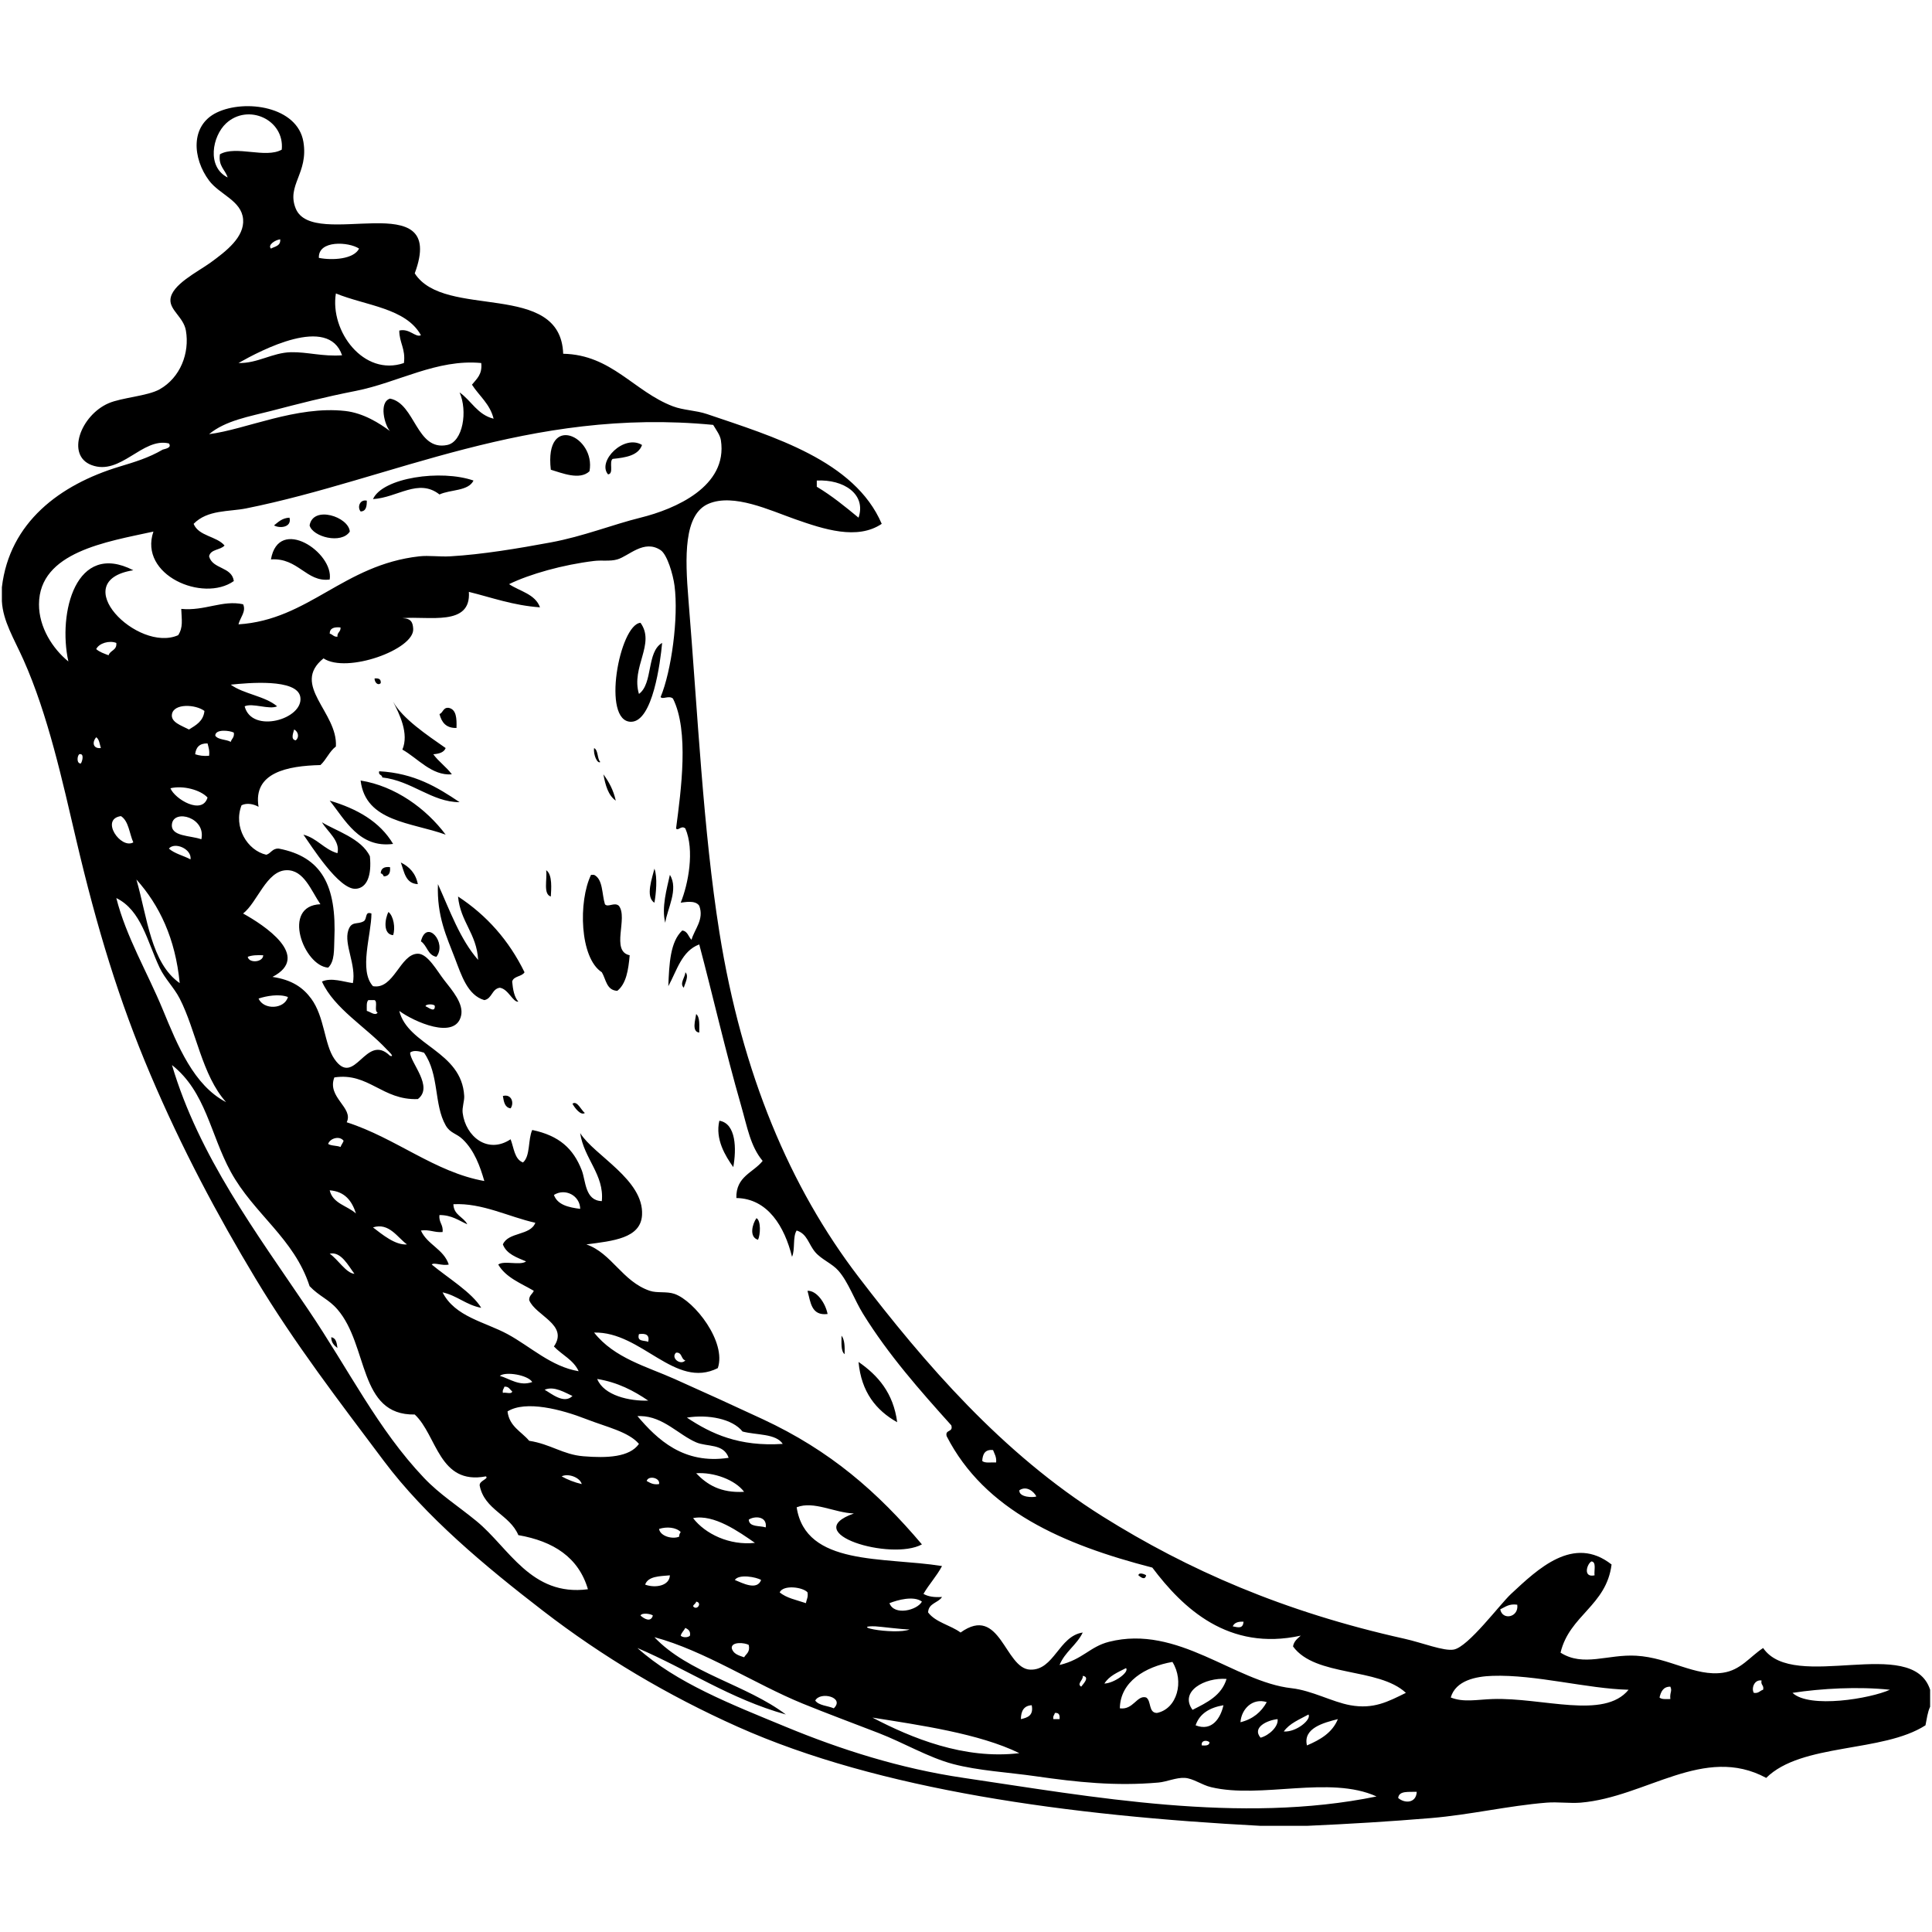
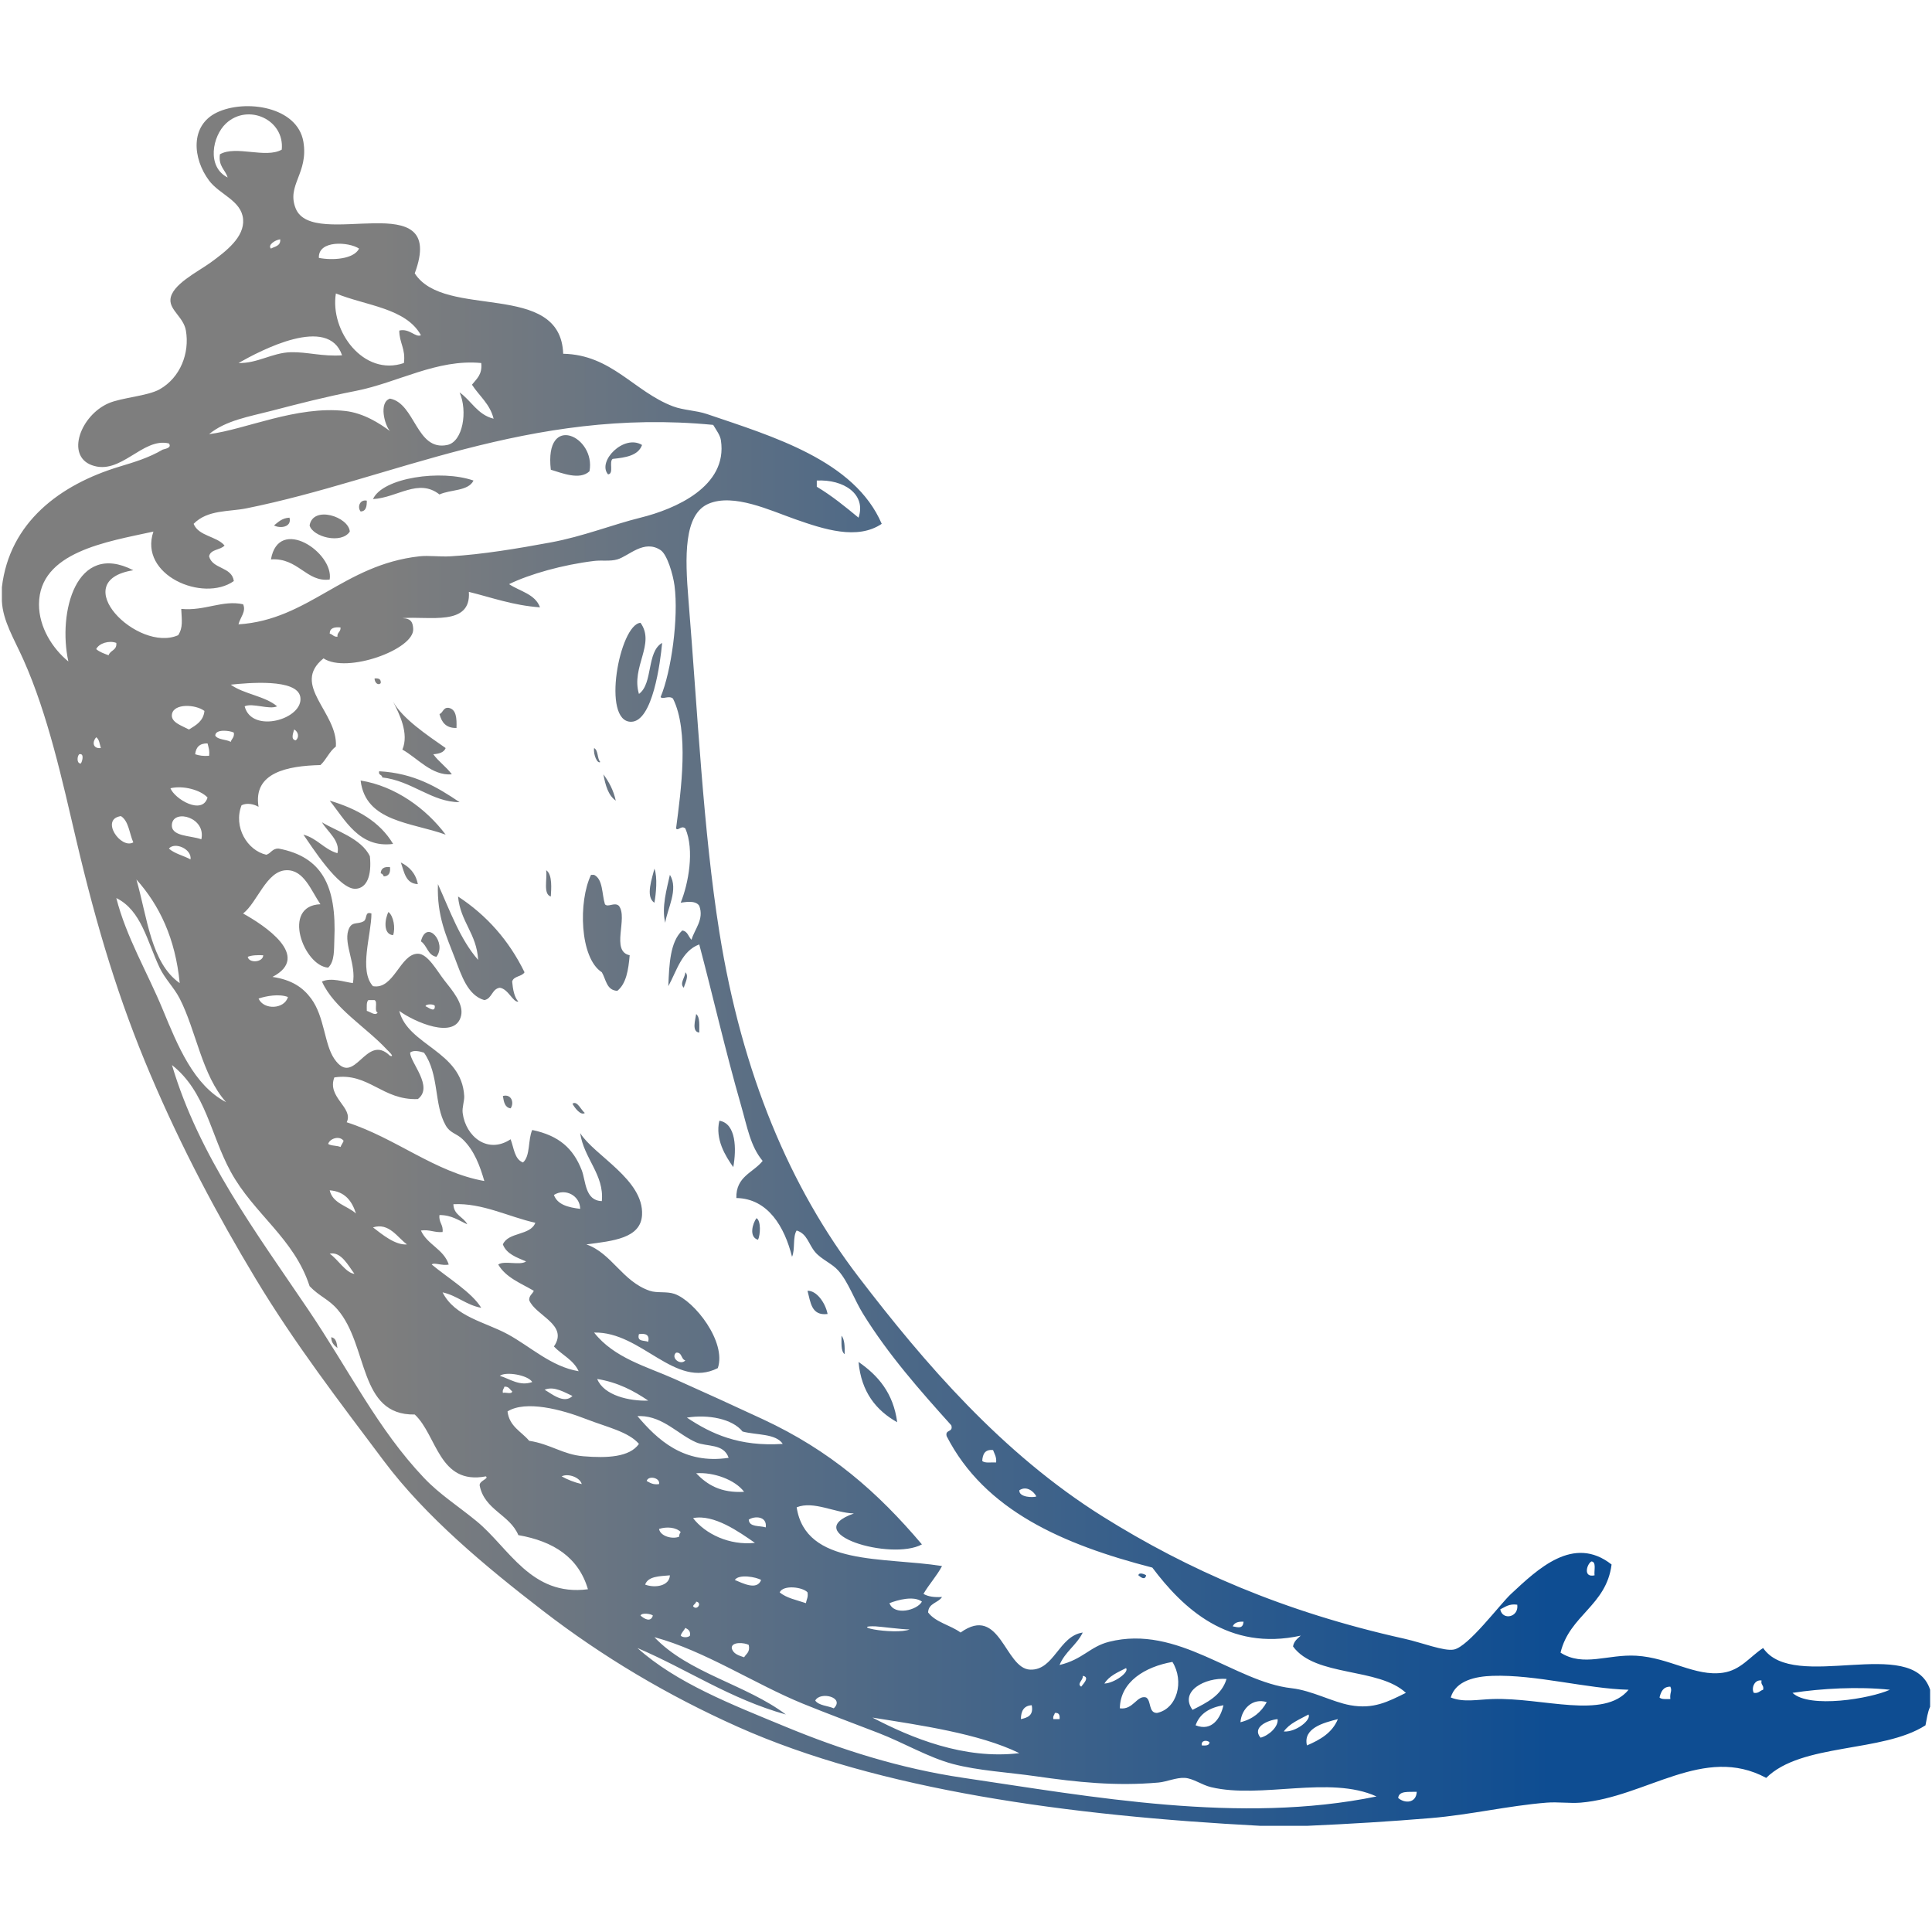
<svg xmlns="http://www.w3.org/2000/svg" version="1.1" x="0px" y="0px" width="512px" height="512px" viewBox="0 0 512 512" enable-background="new 0 0 512 512" xml:space="preserve">
-   <g id="e6c6b53d3c8160b22dad35a0f7103ecc">
+   <linearGradient id="g0">
+     <stop offset="0.2" stop-color="#7e7e7e" />
+     <stop offset="0.8" stop-color="#0E4D92" />
+   </linearGradient>
+   <g fill="url(#g0)" id="e6c6b53d3c8160b22dad35a0f7103ecc">
    <path display="inline" fill-rule="evenodd" clip-rule="evenodd" d="M145.973,124.482c-1.766-15.299,12.003-8.814,10.244,0.41   C153.633,127.35,148.86,125.334,145.973,124.482z M162.363,121.613c3.468-0.354,6.774-0.874,7.787-3.687   c-4.797-2.957-11.965,4.339-9.016,7.787C162.771,125.574,161.323,122.351,162.363,121.613z M116.468,131.038   c2.888-1.343,7.633-0.836,9.016-3.687c-8.596-2.994-24.076-0.784-26.638,4.917C105.399,131.863,110.879,126.663,116.468,131.038z    M97.207,132.679c-1.862-0.391-2.58,1.724-1.638,2.867C97.024,135.498,97.218,134.19,97.207,132.679z M92.699,140.875   c-0.262-3.909-9.718-7.03-10.653-1.639C82.864,142.297,90.491,144.266,92.699,140.875z M76.719,137.188   c-1.953,0.091-2.957,1.142-4.099,2.048C74.106,140.102,77.398,139.792,76.719,137.188z M71.803,148.25   c7.218-0.507,9.415,6.13,15.569,5.327C88.519,146.433,73.837,136.606,71.803,148.25z M169.329,183.899   c-2.152-7.142,4.438-13.272,0.409-18.851c-5.578,0.445-10.402,26.334-2.458,26.23c5.704-0.079,7.715-15.738,8.194-20.898   C171.298,172.754,173.117,181.132,169.329,183.899z M100.896,181.034c0.124-1.083-0.568-1.347-1.639-1.233   C99.284,180.907,100.193,181.772,100.896,181.034z M120.976,192.917c0.079-2.539-0.021-4.897-2.048-5.327   c-1.543-0.175-1.451,1.281-2.46,1.641C117.031,191.397,118.175,192.988,120.976,192.917z M101.306,206.031   c7.857,0.884,13.118,6.552,20.489,6.554c-5.878-3.957-11.985-7.683-21.309-8.194C100.189,205.509,101.3,205.216,101.306,206.031z    M163.183,212.177c-0.611-2.805-1.828-5.005-3.277-6.968C160.439,208.089,161.174,210.768,163.183,212.177z M118.106,221.191   c-5.143-6.882-13.337-12.879-22.537-14.343C96.868,217.841,109.088,217.92,118.106,221.191z M104.175,223.648   c-3.512-5.911-9.533-9.317-16.803-11.471C91.458,217.255,95.201,224.823,104.175,223.648z M85.324,217.914   c1.399,2.429,4.916,4.912,4.099,8.195c-3.593-1.05-5.34-3.949-9.016-4.917c1.952,2.711,9.402,14.729,13.931,14.345   c2.891-0.25,4.198-3.441,3.688-8.606C95.811,222.176,88.76,220.078,85.324,217.914z M106.223,228.568   c0.911,2.505,1.231,5.598,4.509,5.735C110.174,231.448,108.506,229.699,106.223,228.568z M103.354,229.799   c-1.528-0.167-2.403,0.324-2.457,1.636c0.459,0.09,0.638,0.454,0.818,0.819C103.025,232.203,103.521,231.327,103.354,229.799z    M173.427,239.222c0.427-2.316,0.861-6.778,0-9.016C172.901,232.508,170.922,237.686,173.427,239.222z M144.743,230.616   c0.313,2.422-0.858,6.323,1.229,6.97C146.063,235.793,146.481,231.755,144.743,230.616z M164.002,240.042   c-1.189-1.054-2.895,0.539-3.688-0.408c-0.838-2.713-0.491-6.61-2.868-7.787c-0.271,0-0.546,0-0.818,0   c-3.375,6.99-3.042,22.007,2.867,25.814c1.116,1.891,1.225,4.787,4.098,4.92c2.362-1.875,2.942-5.524,3.279-9.428   C161.743,252.076,166.521,243.235,164.002,240.042z M176.297,244.547c0.505-3.628,3.607-8.905,1.229-12.7   C176.741,235.438,175.255,240.499,176.297,244.547z M104.175,247.83c0.653-1.873,0.14-5.05-1.23-6.148   C101.989,243.476,101.433,247.608,104.175,247.83z M111.55,249.467c1.655,1.077,1.782,3.68,4.099,4.098   C118.532,249.885,113.063,243.399,111.55,249.467z M181.623,257.661c0.003,1.256-1.643,2.974-0.409,4.097   C181.451,260.743,182.698,258.631,181.623,257.661z M185.31,273.643c-0.017-1.892,0.231-4.05-0.818-4.915   C184.308,270.187,183.227,273.418,185.31,273.643z M133.269,290.447c0.243,1.526,0.492,3.057,2.048,3.277   C136.322,292.318,135.58,289.828,133.269,290.447z M151.709,292.497c0.57,1.082,2.208,3.231,3.277,2.454   C154.038,294.252,152.944,291.55,151.709,292.497z M190.637,297.005c-1.151,4.879,1.574,9.324,3.689,12.293   C195.192,304.541,195.111,297.729,190.637,297.005z M200.884,328.552c0.619-1.239,0.838-5.057-0.41-5.73   C199.395,324.302,198.433,327.845,200.884,328.552z M219.32,348.226c-0.593-3.011-2.952-6.263-5.325-6.15   C214.825,345.069,214.969,348.754,219.32,348.226z M223.012,353.961c0.017,1.896-0.229,4.059,0.818,4.915   C223.883,356.917,223.855,355.029,223.012,353.961z M87.782,354.372c0.006,1.501,0.809,2.196,1.641,2.869   C89.259,355.898,89.067,354.593,87.782,354.372z M237.764,376.907c-1.009-7.727-5.073-12.404-10.244-15.977   C228.26,368.927,232.179,373.755,237.764,376.907z M303.74,417.478c-0.249-0.232-1.946-0.956-2.05,0   C302.306,417.952,303.416,418.917,303.74,417.478z M511.501,447.802c0,1.506,0,3.003,0,4.508c-0.666,1.385-0.882,3.215-1.231,4.916   c-11.395,7.318-32.803,4.624-42.209,13.935c-16.497-8.887-31.829,5.111-49.17,6.559c-2.865,0.236-6.051-0.241-9.021,0   c-10.246,0.827-20.252,3.223-30.731,4.096c-10.745,0.895-21.512,1.551-32.781,2.05c-4.101,0-8.196,0-12.293,0   c-50.825-2.669-101.077-9.506-138.508-26.228c-18.661-8.338-35.838-18.567-51.632-30.735c-15.37-11.835-31.147-24.993-42.21-39.747   c-11.778-15.711-23.562-30.989-34.012-48.352c-10.081-16.759-19.504-34.412-27.864-54.094   c-8.247-19.408-14.123-38.613-19.672-62.287c-3.627-15.484-7.455-33.015-13.932-47.534c-2.522-5.654-5.458-10.282-5.736-15.574   c0-1.227,0-2.46,0-3.687c2.021-17.212,15.407-27.203,31.143-31.965c3.94-1.191,7.771-2.329,11.474-4.508   c0.241-0.139,2.602-0.38,1.641-1.638c-7.011-1.687-12.779,8.635-20.489,5.737c-6.845-2.574-2.904-13.172,4.508-16.391   c3.46-1.503,10.33-1.894,13.521-3.688c5.502-3.092,7.999-9.625,6.968-15.572c-0.611-3.514-4.258-5.364-4.098-8.196   c0.224-3.949,7.285-7.383,10.653-9.835c4.121-2.999,8.999-6.745,8.606-11.474c-0.414-4.94-6.224-6.514-9.016-10.244   C51.027,42,50.332,33.25,57.458,29.821c7.471-3.595,21.39-1.636,22.949,7.787c1.374,8.305-4.522,11.469-2.051,17.62   c4.604,11.446,40.409-6.672,31.556,17.212c7.874,12.343,38.645,1.784,39.339,21.309c12.834,0.258,18.732,9.997,29.094,13.933   c2.777,1.054,6.084,1.054,9.016,2.048c17.476,5.94,39.132,12.312,46.305,29.095c-6.482,4.367-15.328,1.443-22.946-1.229   c-6.627-2.327-16.287-6.935-22.949-4.099c-6.605,2.813-6.252,14.098-5.327,25.405c2.46,30.102,3.903,61.151,8.194,88.104   c5.993,37.623,18.803,67.756,36.883,91.384c17.49,22.859,38.037,46.796,64.743,63.518c22.535,14.105,47.853,25.234,79.91,32.37   c4.754,1.061,10.501,3.377,13.112,2.869c3.871-0.744,12.201-12.001,15.166-14.75c7.049-6.554,16.534-15.724,26.631-7.789   c-1.372,10.925-11.161,13.433-13.523,23.362c6.071,3.863,12.509,0.366,20.082,0.815c8.812,0.524,15.569,5.577,22.951,4.508   c4.711-0.682,7.069-4.191,10.653-6.554C475.388,448.642,506.78,433.147,511.501,447.802z M422.574,417.478   c-0.174-1.322,0.541-3.543-0.818-3.684C420.574,414.393,419.406,418.16,422.574,417.478z M216.457,128.99   c4.014,2.404,7.548,5.292,11.063,8.199c2.116-6.231-3.957-10.217-11.063-9.837C216.457,127.896,216.457,128.443,216.457,128.99z    M326.688,431.001c1.563,0.329,2.694,0.641,2.869-1.227C328.097,429.679,327.104,430.045,326.688,431.001z M270.136,394.938   c-0.138,1.93,3.755,1.967,4.512,1.639C274.007,395.296,272.065,393.633,270.136,394.938z M260.301,387.154   c0.682,0.69,2.407,0.324,3.688,0.411c0.137-1.501-0.458-2.278-0.819-3.281C261.016,384.048,260.421,385.361,260.301,387.154z    M181.623,219.55c-1.112-0.942-1.919,0.784-2.459,0c1.335-10.166,3.48-25.818-0.819-34.418c-1.063-0.928-2.745,0.326-3.277-0.412   c2.861-6.83,4.793-21.075,3.687-29.504c-0.389-2.971-1.932-8.255-3.687-9.425c-4.41-2.936-8.423,1.576-11.476,2.459   c-1.921,0.56-4.057,0.16-6.146,0.408c-8.263,0.996-17.031,3.46-22.537,6.146c2.87,1.913,6.938,2.624,8.194,6.146   c-7.14-0.505-12.71-2.583-18.851-4.096c0.655,9.245-10.683,6.348-17.619,6.968c2.396,0.052,2.78,1.21,2.869,2.867   c0.285,5.439-17.613,11.885-23.768,7.789c-8.779,7.078,3.863,14.308,3.278,23.358c-1.726,1.279-2.523,3.485-4.098,4.913   c-8.725,0.212-17.902,1.967-16.394,11.066c-1.179-0.688-3.039-1.147-4.508-0.412c-2.23,5.745,1.514,11.981,6.559,13.116   c1.271-0.37,1.567-1.711,3.278-1.639c11.396,2.179,15.408,9.737,14.753,24.174c-0.114,2.486,0.133,5.73-1.639,7.379   c-6.467-0.443-12.463-16.405-2.05-16.8c-2.497-3.674-4.388-9.155-9.016-9.018c-5.305,0.158-7.686,8.542-11.474,11.475   c5.46,3.017,18.283,11.343,7.785,16.801c5.197,0.779,8.097,2.84,10.244,5.734c3.578,4.832,3.464,12.072,6.148,15.985   c5.431,7.922,8.298-7.106,14.75-0.823c1.524,0.524-0.671-1.48-0.819-1.635c-5.535-5.976-13.977-10.874-17.21-18.031   c2.485-1.139,5.816,0.104,8.194,0.408c0.94-4.814-2.405-10.262-1.229-13.936c0.847-2.634,2.41-1.474,4.099-2.456   c0.993-0.578,0.216-2.73,2.05-2.048c-0.011,5.626-3.401,15.094,0.407,19.259c5.561,0.998,7.167-8.565,11.886-8.605   c2.636-0.023,5.127,4.617,6.965,6.966c2.208,2.819,5.209,6.283,4.508,9.423c-1.476,6.62-12.594,1.58-16.391-1.23   c2.314,9.186,16.553,10.612,17.21,22.543c0.075,1.331-0.597,3.031-0.409,4.504c0.805,6.296,6.676,10.975,12.702,6.97   c0.886,2.258,1.002,5.285,3.281,6.146c1.996-1.688,1.287-6.089,2.457-8.608c7.15,1.497,10.883,4.94,13.112,10.654   c1.104,2.827,0.819,8.067,5.327,8.196c0.69-6.986-4.784-11.315-5.735-18.031c3.673,5.926,16.922,12.338,16.392,21.72   c-0.352,6.188-7.706,6.861-14.753,7.785c6.716,2.308,9.529,9.83,16.801,12.292c1.954,0.666,4.464,0.096,6.556,0.823   c5.321,1.851,13.829,12.759,11.476,19.67c-11.338,5.714-20.184-9.73-32.784-9.423c5.313,6.774,14.004,9.028,21.309,12.293   c7.862,3.51,15.734,7.106,23.358,10.653c17.972,8.359,30.447,19.296,42.209,33.193c-8.161,4.45-32.897-2.952-18.031-8.2   c-5.171-0.175-10.644-3.418-15.164-1.634c2.396,15.636,22.968,13.095,38.522,15.569c-1.416,2.682-3.412,4.786-4.919,7.377   c1.199,0.707,2.856,0.965,4.919,0.819c-0.996,1.597-3.589,1.601-3.69,4.096c1.992,2.653,5.935,3.356,8.606,5.327   c10.531-7.552,11.712,9.581,18.44,9.835c6.358,0.237,7.577-8.899,13.936-9.835c-1.598,3.323-4.725,5.111-6.146,8.608   c6.226-1.505,8.001-4.857,13.107-6.15c18.298-4.629,33.298,10.612,48.355,12.297c5.414,0.603,10.796,3.643,15.573,4.508   c6.176,1.114,9.973-0.919,14.751-3.277c-7.277-6.795-23.986-4.149-29.912-12.297c0.229-1.409,1.193-2.083,2.05-2.865   c-19.18,4.213-31.256-7.281-39.34-18.031c-23.662-6.112-44.421-15.133-54.504-34.831c-0.484-1.855,1.817-0.915,1.233-2.87   c-8.319-9.257-16.634-18.655-23.358-29.505c-2.324-3.746-3.915-8.454-6.558-11.473c-1.674-1.913-4.483-2.966-6.146-4.92   c-1.821-2.142-2.069-4.824-4.92-5.734c-1.096,1.634-0.361,5.098-1.227,6.965c-1.971-7.913-6.362-15.428-14.752-15.573   c-0.156-5.755,4.493-6.703,6.965-9.835c-3.254-3.913-4.038-8.841-5.736-14.75c-4.128-14.359-7.539-29.359-11.066-42.62   c-4.674,1.745-5.913,6.926-8.194,11.065c0.225-5.92,0.502-11.792,3.689-14.755c1.457,0.183,1.617,1.664,2.457,2.46   c0.77-2.792,3.412-5.396,2.048-9.014c-1.058-1.634-4.151-0.872-4.915-0.819C182.414,234.271,184.112,225.289,181.623,219.55z    M346.357,462.557c3.543-1.514,6.732-3.377,8.192-6.97C350.698,456.552,345.268,458.007,346.357,462.557z M346.765,454.36   c-2.37,1.313-5.036,2.341-6.554,4.508C343.608,459.071,347.588,455.661,346.765,454.36z M334.064,460.506   c2.32-0.619,4.803-3.015,4.508-4.919C335.878,455.857,331.711,457.778,334.064,460.506z M335.703,451.079   c-3.688-1.165-6.699,1.722-6.97,5.331C332.019,455.595,334.243,453.72,335.703,451.079z M324.226,451.902   c-3.602,0.628-6.296,2.162-7.377,5.323C321.252,458.972,323.506,455.188,324.226,451.902z M318.491,462.557   c1.015,0.058,1.987,0.074,2.05-0.823C319.926,461.084,318.204,461.134,318.491,462.557z M325.049,444.933   c-5.734-0.44-12.592,3.281-9.016,8.196C319.851,451.208,323.718,449.341,325.049,444.933z M296.771,452.722   c3.581,0.503,4.517-3.593,6.97-2.874c1.423,0.898,0.558,4.088,2.865,4.101c5.36-1.09,7.29-8.404,4.097-13.523   C303.479,441.697,296.87,445.673,296.771,452.722z M298.409,442.067c-2.175,1.102-4.491,2.059-5.734,4.096   C295.356,446.047,299.349,443.09,298.409,442.067z M286.94,444.117c0.229,1.09-1.688,2.084-0.416,2.865   C286.865,446.467,289.02,444.441,286.94,444.117z M279.563,453.948c-0.129,0.558-0.586,0.782-0.407,1.639c0.541,0,1.09,0,1.639,0   C280.906,454.514,280.64,453.827,279.563,453.948z M273.417,451.902c-2.071,0.116-2.854,1.518-2.87,3.685   C272.331,455.191,273.957,454.63,273.417,451.902z M232.024,431.001c-2.525-0.111-3.295,0.279-0.407,0.824   c2.751,0.507,7.604,0.773,9.426,0C238.88,431.8,233.291,431.06,232.024,431.001z M244.321,424.447   c-2.144-1.63-6.454-0.449-8.605,0.408C236.957,428.265,243.051,426.751,244.321,424.447z M231.21,455.179   c10.22,5.356,24.292,11.203,38.926,9.424C259.502,459.396,243.688,457.175,231.21,455.179z M216.046,450.671   c0.979,1.344,3.291,1.352,4.915,2.051C223.986,449.798,217.337,448.151,216.046,450.671z M177.525,417.478   c-2.766,0.241-5.776,0.233-6.556,2.462C173.604,420.917,177.417,420.31,177.525,417.478z M169.738,428.132   c0.963,0.873,2.734,1.913,3.279,0C172.593,427.699,170.092,427.288,169.738,428.132z M174.656,393.3   c0.372-1.713-2.891-2.361-3.277-0.818C172.277,392.946,173.055,393.537,174.656,393.3z M179.985,407.231   c-0.02-0.562,0.193-0.898,0.409-1.227c-1.221-1.261-3.69-1.485-5.738-0.819C174.984,407.156,178.266,407.979,179.985,407.231z    M180.395,433.463c0.524,0.558,1.934,0.558,2.458,0c0.193-1.289-0.512-1.676-1.229-2.054   C181.256,432.137,180.634,432.606,180.395,433.463z M193.099,386.335c-1.335-3.859-5.688-2.841-8.607-4.097   c-4.691-2.021-8.696-6.845-14.753-6.965c-0.272,0-0.547,0-0.817,0C174.19,381.481,181.162,388.152,193.099,386.335z    M171.788,371.177c-3.825-2.599-8.015-4.832-13.523-5.738C160.016,369.834,166.832,371.348,171.788,371.177z M184.491,390.431   c2.873,3.003,6.479,5.273,12.704,4.916C194.802,392.136,189.084,390.077,184.491,390.431z M200.063,408.874   c-4.219-2.924-10.855-7.668-16.391-6.559C186.874,406.491,193.311,409.618,200.063,408.874z M184.491,424.447   c-0.099,0.583-0.674,0.687-0.819,1.223C184.682,426.988,186.202,424.722,184.491,424.447z M193.916,436.74   c0.348,1.563,1.853,1.971,3.279,2.458c0.555-0.948,1.646-1.36,1.229-3.277C197.428,435.322,193.846,434.977,193.916,436.74z    M201.703,418.709c-1.269-0.777-5.897-1.646-6.968,0C196.723,419.516,200.628,421.604,201.703,418.709z M202.932,404.773   c0.41-3.048-3.038-3.061-4.508-2.05C198.562,404.773,201.274,404.25,202.932,404.773z M207.439,382.646   c-1.851-2.795-6.992-2.296-10.654-3.277c-2.682-3.368-9.095-4.591-14.752-3.688C188.512,379.997,195.881,383.415,207.439,382.646z    M206.62,421.985c1.76,1.519,4.519,2.038,6.966,2.87c0.131-0.965,0.646-1.539,0.409-2.87   C212.802,420.609,207.625,419.898,206.62,421.985z M171.788,355.599c0.41-1.912-0.715-2.287-2.459-2.046   C168.711,355.674,170.755,355.129,171.788,355.599z M181.623,360.519c-1.197-0.304-0.794-2.208-2.459-2.05   C177.654,359.854,180.374,361.962,181.623,360.519z M153.348,363.388c-1.36-3.007-4.425-4.316-6.556-6.558   c3.996-5.789-4.92-8.159-6.557-12.293c-0.019-1.247,0.865-1.593,1.229-2.462c-3.443-2.017-7.419-3.505-9.426-6.961   c1.585-1.147,5.81,0.341,7.375-0.823c-2.482-1.069-5.162-1.938-6.146-4.508c1.437-3.344,7.279-2.279,8.605-5.735   c-7.059-1.559-14.072-5.31-21.72-4.919c0.087,2.919,2.685,3.326,3.688,5.327c-2.267-1.007-4.101-2.458-7.375-2.458   c-0.245,2.021,1.064,2.487,0.821,4.508c-2.235,0.183-3.368-0.731-5.739-0.407c1.69,3.771,6.024,4.902,7.378,9.016   c-1.676,0.424-3.951-0.666-4.508,0c4.326,3.593,10.644,7.381,13.111,11.469c-4.025-0.748-6.329-3.227-10.242-4.096   c3.276,6.487,11.253,7.839,17.21,11.065C140.594,356.854,146.058,362.178,153.348,363.388z M144.332,368.304   c1.713,0.936,5.123,3.908,7.377,1.643C149.809,369.105,146.82,367.193,144.332,368.304z M141.055,366.253   c-1.153-1.867-7.036-2.861-8.604-1.639C135.125,365.384,137.645,367.459,141.055,366.253z M133.678,367.484   c-0.129,0.557-0.582,0.781-0.409,1.643c0.721-0.237,2.407,0.49,2.459-0.412C135.092,368.258,134.873,367.384,133.678,367.484z    M128.351,312.982c-1.118-3.851-2.611-8.071-5.736-11.062c-1.683-1.613-3.313-1.58-4.508-3.693   c-3.167-5.572-1.649-13.439-5.737-19.254c-0.967-0.315-2.832-0.811-3.688,0c0.077,2.687,6.313,9.058,2.051,12.293   c-9.424,0.374-13.052-7.128-22.128-5.739c-2.044,5.294,5.182,8.014,3.276,11.886C104.917,301.597,115.27,310.662,128.351,312.982z    M98.846,325.275c2.408,1.834,5.889,4.766,9.016,4.508C105.385,328.028,103.106,323.895,98.846,325.275z M94.338,321.591   c-1.063-3.307-2.906-5.835-6.966-6.146C88.198,318.987,92.047,319.512,94.338,321.591z M87.372,332.245   c2.194,1.501,4.373,5.181,6.557,5.327C92.332,335.48,90.386,331.559,87.372,332.245z M90.242,303.967   c0.212-0.607,0.604-1.031,0.819-1.639c-1.051-1.447-3.642-0.657-4.097,0.823C87.77,303.709,89.304,303.543,90.242,303.967z    M153.759,320.359c-0.058-3.526-3.975-5.572-6.967-3.685C147.74,319.278,150.597,319.969,153.759,320.359z M115.236,266.682   c0.069-0.678-2.523-0.678-2.457,0C113.341,266.806,115.251,268.532,115.236,266.682z M99.258,265.039c-0.547,0-1.094,0-1.641,0   c-0.563,0.527-0.405,1.784-0.41,2.865c0.749,0.112,2.298,1.48,2.87,0.415C99.063,267.962,100.195,265.467,99.258,265.039z    M68.521,264.627c1.358,3.09,6.855,2.861,7.787-0.407C73.976,263.317,70.541,263.945,68.521,264.627z M69.753,253.153   c-1.585-0.079-3.021-0.013-4.101,0.412C65.971,255.353,69.742,255.035,69.753,253.153z M73.439,187.18   c-2.106,0.973-6.498-0.975-8.604,0c1.865,7.383,15.688,3.408,14.753-2.46c-0.794-4.978-13.939-3.745-18.441-3.277   C64.636,183.963,70.182,184.427,73.439,187.18z M57.049,194.965c0.771,1.142,2.89,0.934,4.098,1.639   c0.237-0.854,1.017-1.168,0.819-2.458C60.891,193.578,57.023,193.131,57.049,194.965z M77.949,193.327   c-0.221,0.894-0.994,2.651,0.407,2.869C79.332,195.508,79.128,193.921,77.949,193.327z M89.423,168.739   c-0.108-1.198,0.925-1.256,0.819-2.458c-1.666-0.163-2.857,0.149-2.87,1.638C88.152,168.097,88.401,168.802,89.423,168.739z    M89.013,77.767c-1.632,10,7.378,22.097,18.029,18.439c0.497-3.774-1.225-5.329-1.229-8.604c2.718-0.659,4.318,1.951,5.736,1.229   C107.563,81.618,96.96,81.021,89.013,77.767z M84.503,68.342c3.602,0.713,9.255,0.352,10.656-2.459   C92.438,64.065,84.274,63.578,84.503,68.342z M74.668,39.656c0.788-7.959-8.938-12.357-14.75-6.965   c-3.633,3.368-5.211,11.502,0.409,14.343c-0.638-2.096-2.501-2.963-2.048-6.146C62.55,38.446,70.381,42.079,74.668,39.656z    M71.803,65.882c1.042-0.595,2.607-0.666,2.458-2.458C73.001,63.551,70.854,64.909,71.803,65.882z M63.195,96.206   c5.11,0.121,8.963-2.761,13.933-2.867c4.302-0.091,8.402,1.189,13.523,0.819C86.994,83.425,69.225,92.798,63.195,96.206z    M55.41,115.057c9.669-1.229,23.14-7.591,36.061-6.146c4.874,0.544,9.143,3.287,11.883,5.327c-1.397-1.491-3.052-7.61,0-8.604   c6.725,1.281,6.949,13.987,15.162,12.293c4.184-0.863,5.458-8.979,3.279-13.933c3.127,2.2,4.738,5.916,9.016,6.967   c-0.976-3.942-3.813-6.023-5.736-9.016c1.208-1.522,2.79-2.674,2.457-5.739c-11.727-1.127-22.136,5.203-33.193,7.377   c-8.581,1.69-14.967,3.364-22.535,5.327C66.114,110.385,59.783,111.42,55.41,115.057z M20.988,199.884   c-0.563,0.522-0.714,2.448,0.409,2.458C21.734,202.045,22.497,199.506,20.988,199.884z M35.328,151.12   c-17.969,2.851,1.184,21.961,11.886,17.212c1.355-2.081,0.934-3.988,0.819-6.97c6.235,0.611,10.926-2.426,16.393-1.227   c0.882,1.905-0.786,3.518-1.23,5.325c18.593-1.179,27.799-15.788,47.943-18.029c2.503-0.279,5.356,0.164,8.198,0   c8.483-0.495,17.88-2.067,26.636-3.689c8.591-1.588,16.446-4.747,23.766-6.554c9.187-2.271,23.163-8.271,21.311-20.491   c-0.212-1.391-1.177-2.641-2.05-4.098c-48.834-4.722-85.346,14.422-123.754,22.129c-4.614,0.925-10.224,0.31-13.934,4.096   c1.342,3.302,6.058,3.231,8.194,5.737c-1.068,1.252-3.709,0.932-4.096,2.87c0.904,3.466,6.042,2.694,6.556,6.558   c-8.157,5.75-25.261-1.584-21.309-13.114c-12.325,2.701-30.27,5.385-30.323,19.26c-0.025,6.115,3.62,11.771,7.784,15.162   C15.297,162.387,20.092,143.297,35.328,151.12z M50.492,227.749c0.373-2.775-4.188-4.718-5.736-2.867   C46.266,226.239,48.63,226.74,50.492,227.749z M36.149,233.076c2.898,10.076,3.841,22.113,11.474,27.456   C46.474,248.704,42.277,239.925,36.149,233.076z M53.36,222.422c1.276-5.785-7.211-8.051-7.785-4.099   C45.074,221.765,50.501,221.365,53.36,222.422z M55,211.356c-1.85-2.023-6.493-3.277-9.834-2.458   C46.345,211.799,53.599,216.092,55,211.356z M50.083,193.327c1.851-1.154,3.815-2.198,4.096-4.92   c-2.378-1.78-8.071-2.031-8.604,0.824C45.172,191.389,48.064,192.264,50.083,193.327z M55.41,200.292   c0.179-1.408-0.162-2.295-0.41-3.279c-2.102-0.052-3.083,1.015-3.278,2.871C52.742,200.228,53.917,200.419,55.41,200.292z    M26.725,198.244c-0.316-1.05-0.41-2.323-1.229-2.868C24.477,196.479,24.438,198.46,26.725,198.244z M30.823,170.38   c-1.839-0.717-4.561,0.048-5.327,1.638c0.86,0.776,2.098,1.181,3.278,1.637C29.188,172.299,31.041,172.374,30.823,170.38z    M35.328,223.241c-1.06-2.354-1.193-5.635-3.276-6.965C26.441,217.074,32,225.135,35.328,223.241z M43.115,267.496   c4.001,9.673,8.224,20.128,16.803,24.586c-6.415-7.137-7.929-18.946-12.295-27.455c-1.51-2.936-3.919-5.219-5.327-8.193   c-3.313-7.003-4.84-15.174-11.473-18.441C33.437,248.298,39.036,257.624,43.115,267.496z M155.808,421.167   c-2.48-8.446-9.137-12.722-18.441-14.343c-2.3-5.485-8.938-6.629-10.244-13.112c-0.212-1.331,2.538-1.801,1.641-2.458   c-12.472,2.362-12.912-10.857-18.851-16.393c-14.987,0.271-12.199-18.272-20.489-27.862c-2.368-2.744-4.716-3.377-7.377-6.146   c-4.095-12.691-14.782-19.129-20.899-30.323c-5.433-9.947-6.576-21.167-15.571-28.278c7.117,24.095,22.364,44.463,36.061,64.748   c10.964,16.23,18.42,31.688,30.733,44.663c4.184,4.403,8.908,7.352,13.934,11.473C134.854,410.146,140.741,423.15,155.808,421.167z    M154.167,393.3c-0.441-1.755-3.602-2.939-5.327-2.046C150.429,392.128,152.175,392.835,154.167,393.3z M169.329,382.646   c-2.776-3.235-8.588-4.467-13.932-6.555c-6.629-2.595-16.087-5.052-20.898-2.05c0.484,4.021,3.687,5.327,5.736,7.785   c5.693,0.877,8.951,3.655,14.341,4.096C160.929,386.447,166.862,386.164,169.329,382.646z M364.796,476.08   c-12.4-5.655-30.586,0.707-43.848-2.462c-2.503-0.599-4.716-2.32-6.965-2.458c-2.237-0.137-4.841,1.044-6.966,1.231   c-11.357,1.01-21.725-0.112-32.37-1.643c-7.469-1.073-15.424-1.493-22.132-3.277c-6.425-1.705-13.07-5.639-19.67-8.196   c-6.697-2.591-13.669-5.173-20.079-7.785c-12.646-5.152-26.086-14.068-39.34-17.619c8.941,9.498,24.334,12.55,34.834,20.489   c-14.838-4.15-26.034-11.939-39.34-17.62c10.367,9.282,24.833,14.904,39.34,20.896c14.447,5.972,30.146,11.024,47.122,13.523   C289.103,476.126,328.654,483.503,364.796,476.08z M375.45,474.849c-2.104,0.084-4.725-0.354-4.915,1.639   C372.318,478.018,375.317,477.859,375.45,474.849z M397.578,426.493c0.582,3.028,4.978,2.125,4.512-1.23   C399.856,424.946,398.888,425.895,397.578,426.493z M431.59,447.802c-11.016-0.266-24.605-4.071-36.063-3.685   c-4.396,0.146-9.739,1.198-11.062,5.73c3.381,1.372,7.003,0.549,11.062,0.416C408.818,449.814,425.058,455.786,431.59,447.802z    M442.656,446.982c-1.917-0.004-2.482,1.348-2.869,2.865c0.527,0.565,1.779,0.412,2.869,0.416   C442.461,448.45,443.218,448.222,442.656,446.982z M466.834,445.345c-2-0.304-2.745,2.183-2.05,3.28   c1.289,0.195,1.601-0.586,2.461-0.823C467.541,446.55,466.538,446.596,466.834,445.345z M500.843,447.802   c-8.389-0.894-18.186-0.341-25.813,0.823C479.521,452.854,495.652,450.155,500.843,447.802z M106.633,198.651   c4.042,2.246,7.772,6.978,13.114,6.558c-1.443-1.971-3.489-3.341-4.92-5.325c1.522-0.12,2.815-0.463,3.279-1.64   c-4.984-3.487-11.376-7.746-13.932-12.297C105.861,189.216,108.443,194.424,106.633,198.651z M159.086,201.933   c-0.877-0.898-0.482-3.073-1.641-3.688C157.184,200.028,158.338,202.521,159.086,201.933z M121.385,237.586   c0.628,6.747,4.94,9.806,5.327,16.8c-4.79-5.454-7.464-13.027-10.654-20.083c-0.313,8.535,2.267,13.823,4.508,19.674   c1.725,4.496,3.342,9.773,7.785,11.063c2.075-0.387,1.959-2.966,4.101-3.281c2.278,0.328,3.464,3.904,4.915,3.692   c-1.094-1.23-1.435-3.21-1.639-5.327c0.396-1.518,2.566-1.26,3.277-2.462C134.884,249.219,128.977,242.557,121.385,237.586z" />
  </g>
</svg>
